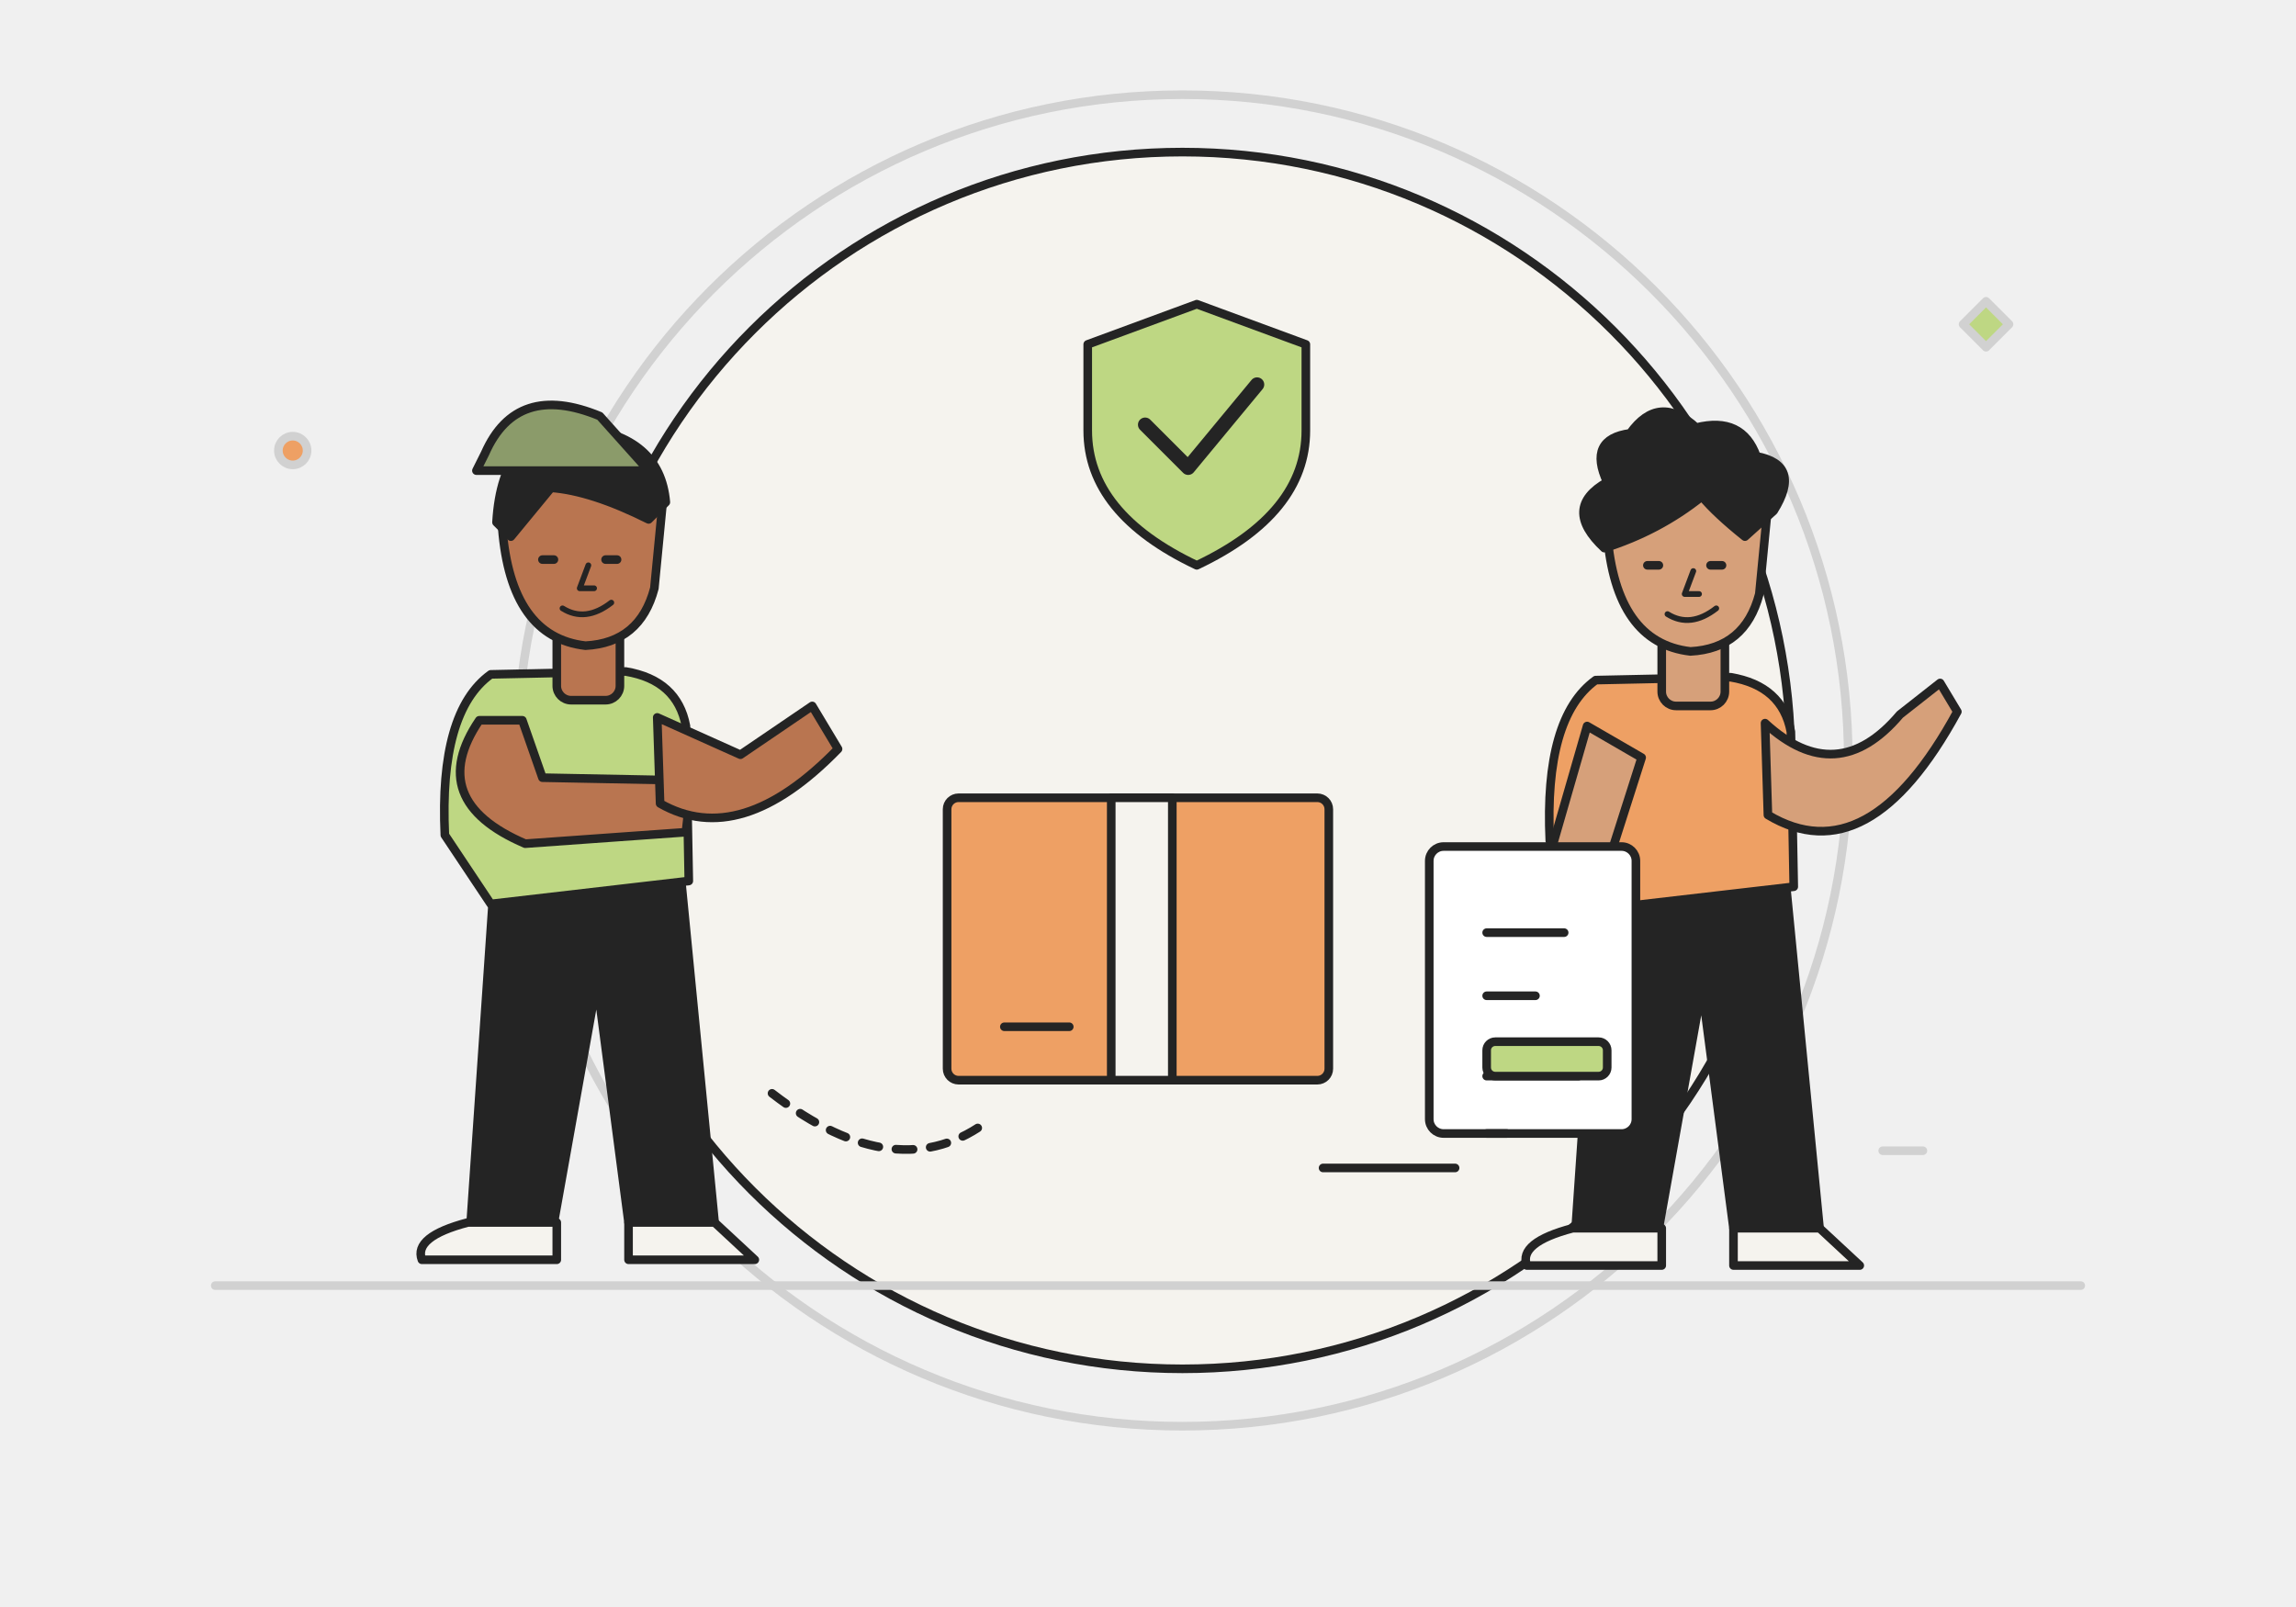
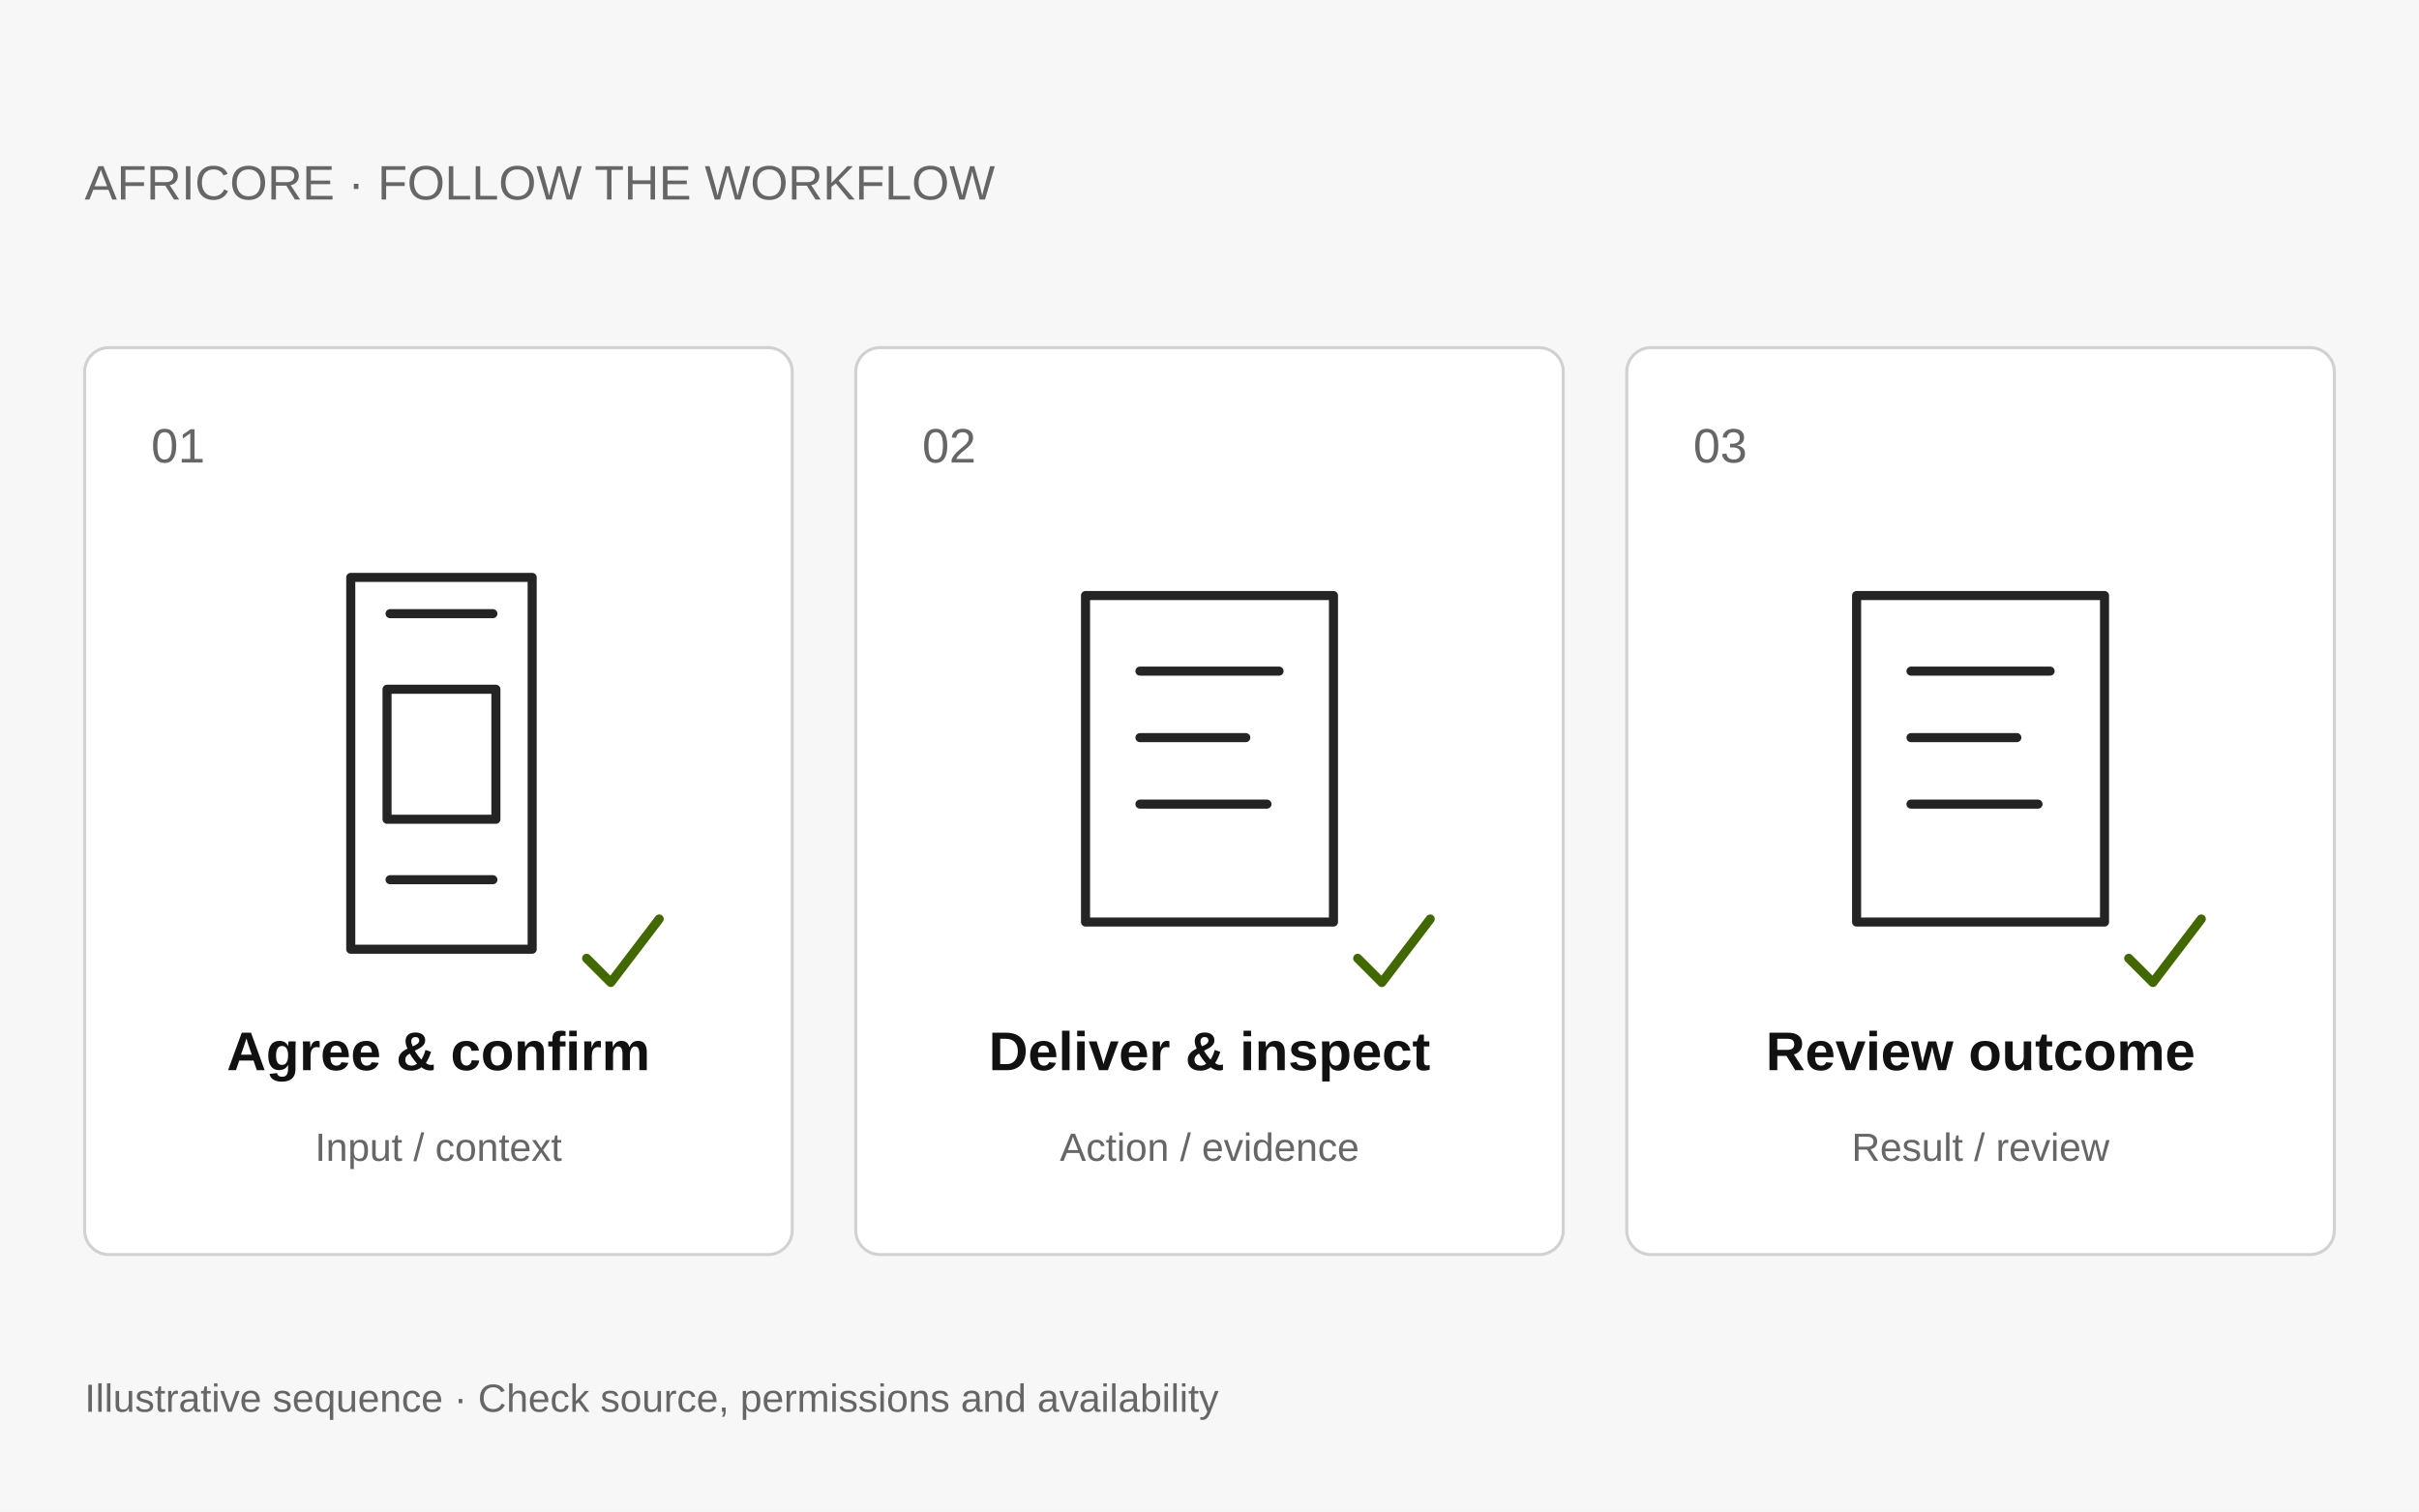
- <svg xmlns="http://www.w3.org/2000/svg" viewBox="0 0 800 560" fill="none">
-   <g stroke="#242424" stroke-width="3" stroke-linecap="round" stroke-linejoin="round">
-     <circle cx="412" cy="265" r="212" fill="#f5f3ee" />
-     <g stroke="#d1d1d1">
-       <circle cx="412" cy="265" r="232" fill="none" />
-       <path d="M75 448L725 448" fill="none" />
-       <path d="M692 105L700 113L692 121L684 113Z" fill="#bed783" />
-       <circle cx="102" cy="157" r="5" fill="#eea064" />
-       <path d="M656 401L670 401" fill="none" />
+ <svg xmlns="http://www.w3.org/2000/svg" viewBox="0 0 800 500" font-family="Arial,sans-serif">
+   <rect width="800" height="500" fill="#f7f7f7" />
+   <text x="28" y="66" font-size="16" fill="#666">AFRICORE · FOLLOW THE WORKFLOW</text>
+   <g transform="translate(28 115)">
+     <rect width="234" height="300" rx="8" fill="white" stroke="#d1d1d1" />
+     <text x="22" y="38" fill="#666" font-size="16">01</text>
+     <g fill="none" stroke="#242424" stroke-width="3" stroke-linecap="round" stroke-linejoin="round">
+       <path d="M88 76h60v123H88zM101 88h34M101 176h34M100 113h36v43h-36z" />
+       <path d="m166 202 8 8 16-21" stroke="#426900" />
    </g>
-     <g transform="translate(201 188) scale(1)">
-       <path d="M-28 107L-37 238L-8 238L7 154L18 238H48L35 105Z" fill="#242424" />
-       <path d="M-38 238H-7V251H-54Q-57 243-38 238Z" fill="#f5f3ee" />
-       <path d="M18 238H48L62 251H18Z" fill="#f5f3ee" />
-       <path d="M-30 47Q-48 60-46 103L-30 127L39 119L38 65Q35 49 17 46Z" fill="#bed783" />
-       <rect x="-7" y="27" width="22" height="29" rx="5" fill="#b97550" />
-       <path d="M-26 -4Q-27 -29-4 -35Q22 -39 30 -14L27 17Q22 36 3 37Q-23 34-26 -4Z" fill="#b97550" />
-       <path d="M-28-6Q-26-40 1-39Q29-36 31-13L25-7Q5-17-9-18L-23-1Z" fill="#242424" />
-       <path d="M-12 7L-8 7M10 7L14 7" fill="none" stroke-width="3" />
-       <path d="M4 9L1 17H6M-5 24Q3 29 12 22" fill="none" stroke-width="2" />
-       <path d="M-34 63Q-53 91-18 106L38 102L40 84L-12 83L-19 63Z" fill="#b97550" />
-       <path d="M28 62L57 75L82 58L91 73Q57 108 29 92Z" fill="#b97550" />
+     <text x="117" y="239" text-anchor="middle" fill="#111" font-size="18" font-weight="700">Agree &amp; confirm</text>
+     <text x="117" y="269" text-anchor="middle" fill="#666" font-size="13">Input / context</text>
+   </g>
+   <g transform="translate(283 115)">
+     <rect width="234" height="300" rx="8" fill="white" stroke="#d1d1d1" />
+     <text x="22" y="38" fill="#666" font-size="16">02</text>
+     <g fill="none" stroke="#242424" stroke-width="3" stroke-linecap="round" stroke-linejoin="round">
+       <path d="M76 82h82v108H76zM94 107h46M94 129h35M94 151h42" />
+       <path d="m166 202 8 8 16-21" stroke="#426900" />
    </g>
-     <path d="M169 158Q180 133 209 145L226 164H166Z" fill="#8b9b6a" />
-     <g transform="translate(586 190) scale(1)">
-       <path d="M-28 107L-37 238L-8 238L7 154L18 238H48L35 105Z" fill="#242424" />
-       <path d="M-38 238H-7V251H-54Q-57 243-38 238Z" fill="#f5f3ee" />
-       <path d="M18 238H48L62 251H18Z" fill="#f5f3ee" />
-       <path d="M-30 47Q-48 60-46 103L-30 127L39 119L38 65Q35 49 17 46Z" fill="#eea064" />
-       <rect x="-7" y="27" width="22" height="29" rx="5" fill="#d6a07a" />
-       <path d="M-26 -4Q-27 -29-4 -35Q22 -39 30 -14L27 17Q22 36 3 37Q-23 34-26 -4Z" fill="#d6a07a" />
-       <path d="M-27 1Q-42-13-26-22Q-33-37-18-39Q-8-53 5-41Q21-45 26-31Q42-28 32-12L22-3Q12-11 7-17Q-8-5-27 1Z" fill="#242424" />
-       <path d="M-12 7L-8 7M10 7L14 7" fill="none" stroke-width="3" />
-       <path d="M4 9L1 17H6M-5 24Q3 29 12 22" fill="none" stroke-width="2" />
-       <path d="M-33 63L-48 115L-29 121L-14 74Z" fill="#d6a07a" />
-       <path d="M29 62Q54 85 76 59L90 48L96 58Q65 115 30 94Z" fill="#d6a07a" />
+     <text x="117" y="239" text-anchor="middle" fill="#111" font-size="18" font-weight="700">Deliver &amp; inspect</text>
+     <text x="117" y="269" text-anchor="middle" fill="#666" font-size="13">Action / evidence</text>
+   </g>
+   <g transform="translate(538 115)">
+     <rect width="234" height="300" rx="8" fill="white" stroke="#d1d1d1" />
+     <text x="22" y="38" fill="#666" font-size="16">03</text>
+     <g fill="none" stroke="#242424" stroke-width="3" stroke-linecap="round" stroke-linejoin="round">
+       <path d="M76 82h82v108H76zM94 107h46M94 129h35M94 151h42" />
+       <path d="m166 202 8 8 16-21" stroke="#426900" />
    </g>
-     <g transform="translate(330 278)">
-       <rect x="0" y="0" width="133" height="98.42" rx="4" fill="#eea064" />
-       <rect x="57.19" y="0" width="21.28" height="98.42" rx="0" fill="#f5f3ee" />
-       <path d="M19.95 79.8L42.56 79.8" fill="none" />
-     </g>
-     <g transform="translate(417 148)">
-       <path d="M0-42L38-28V2Q38 31 0 49Q-38 31-38 2V-28Z" fill="#bed783" />
-       <path d="M-18 0L-3 15L21-14" fill="none" stroke-width="5" />
-     </g>
-     <g transform="translate(498 295)">
-       <rect x="0" y="0" width="72" height="100" rx="5" fill="#fff" />
-       <path d="M20 30L47 30" fill="none" />
-       <path d="M20 52L37 52" fill="none" />
-       <path d="M20 80L52 80" fill="none" />
-       <path d="M20 100L27 100" fill="none" />
-       <rect x="20" y="68" width="42" height="12" rx="3" fill="#bed783" />
-     </g>
-     <path d="M269 381Q313 415 345 390" fill="none" stroke-dasharray="6 6" />
-     <path d="M461 407L507 407" fill="none" />
+     <text x="117" y="239" text-anchor="middle" fill="#111" font-size="18" font-weight="700">Review outcome</text>
+     <text x="117" y="269" text-anchor="middle" fill="#666" font-size="13">Result / review</text>
  </g>
+   <text x="28" y="467" font-size="13" fill="#666">Illustrative sequence · Check source, permissions and availability</text>
</svg>
